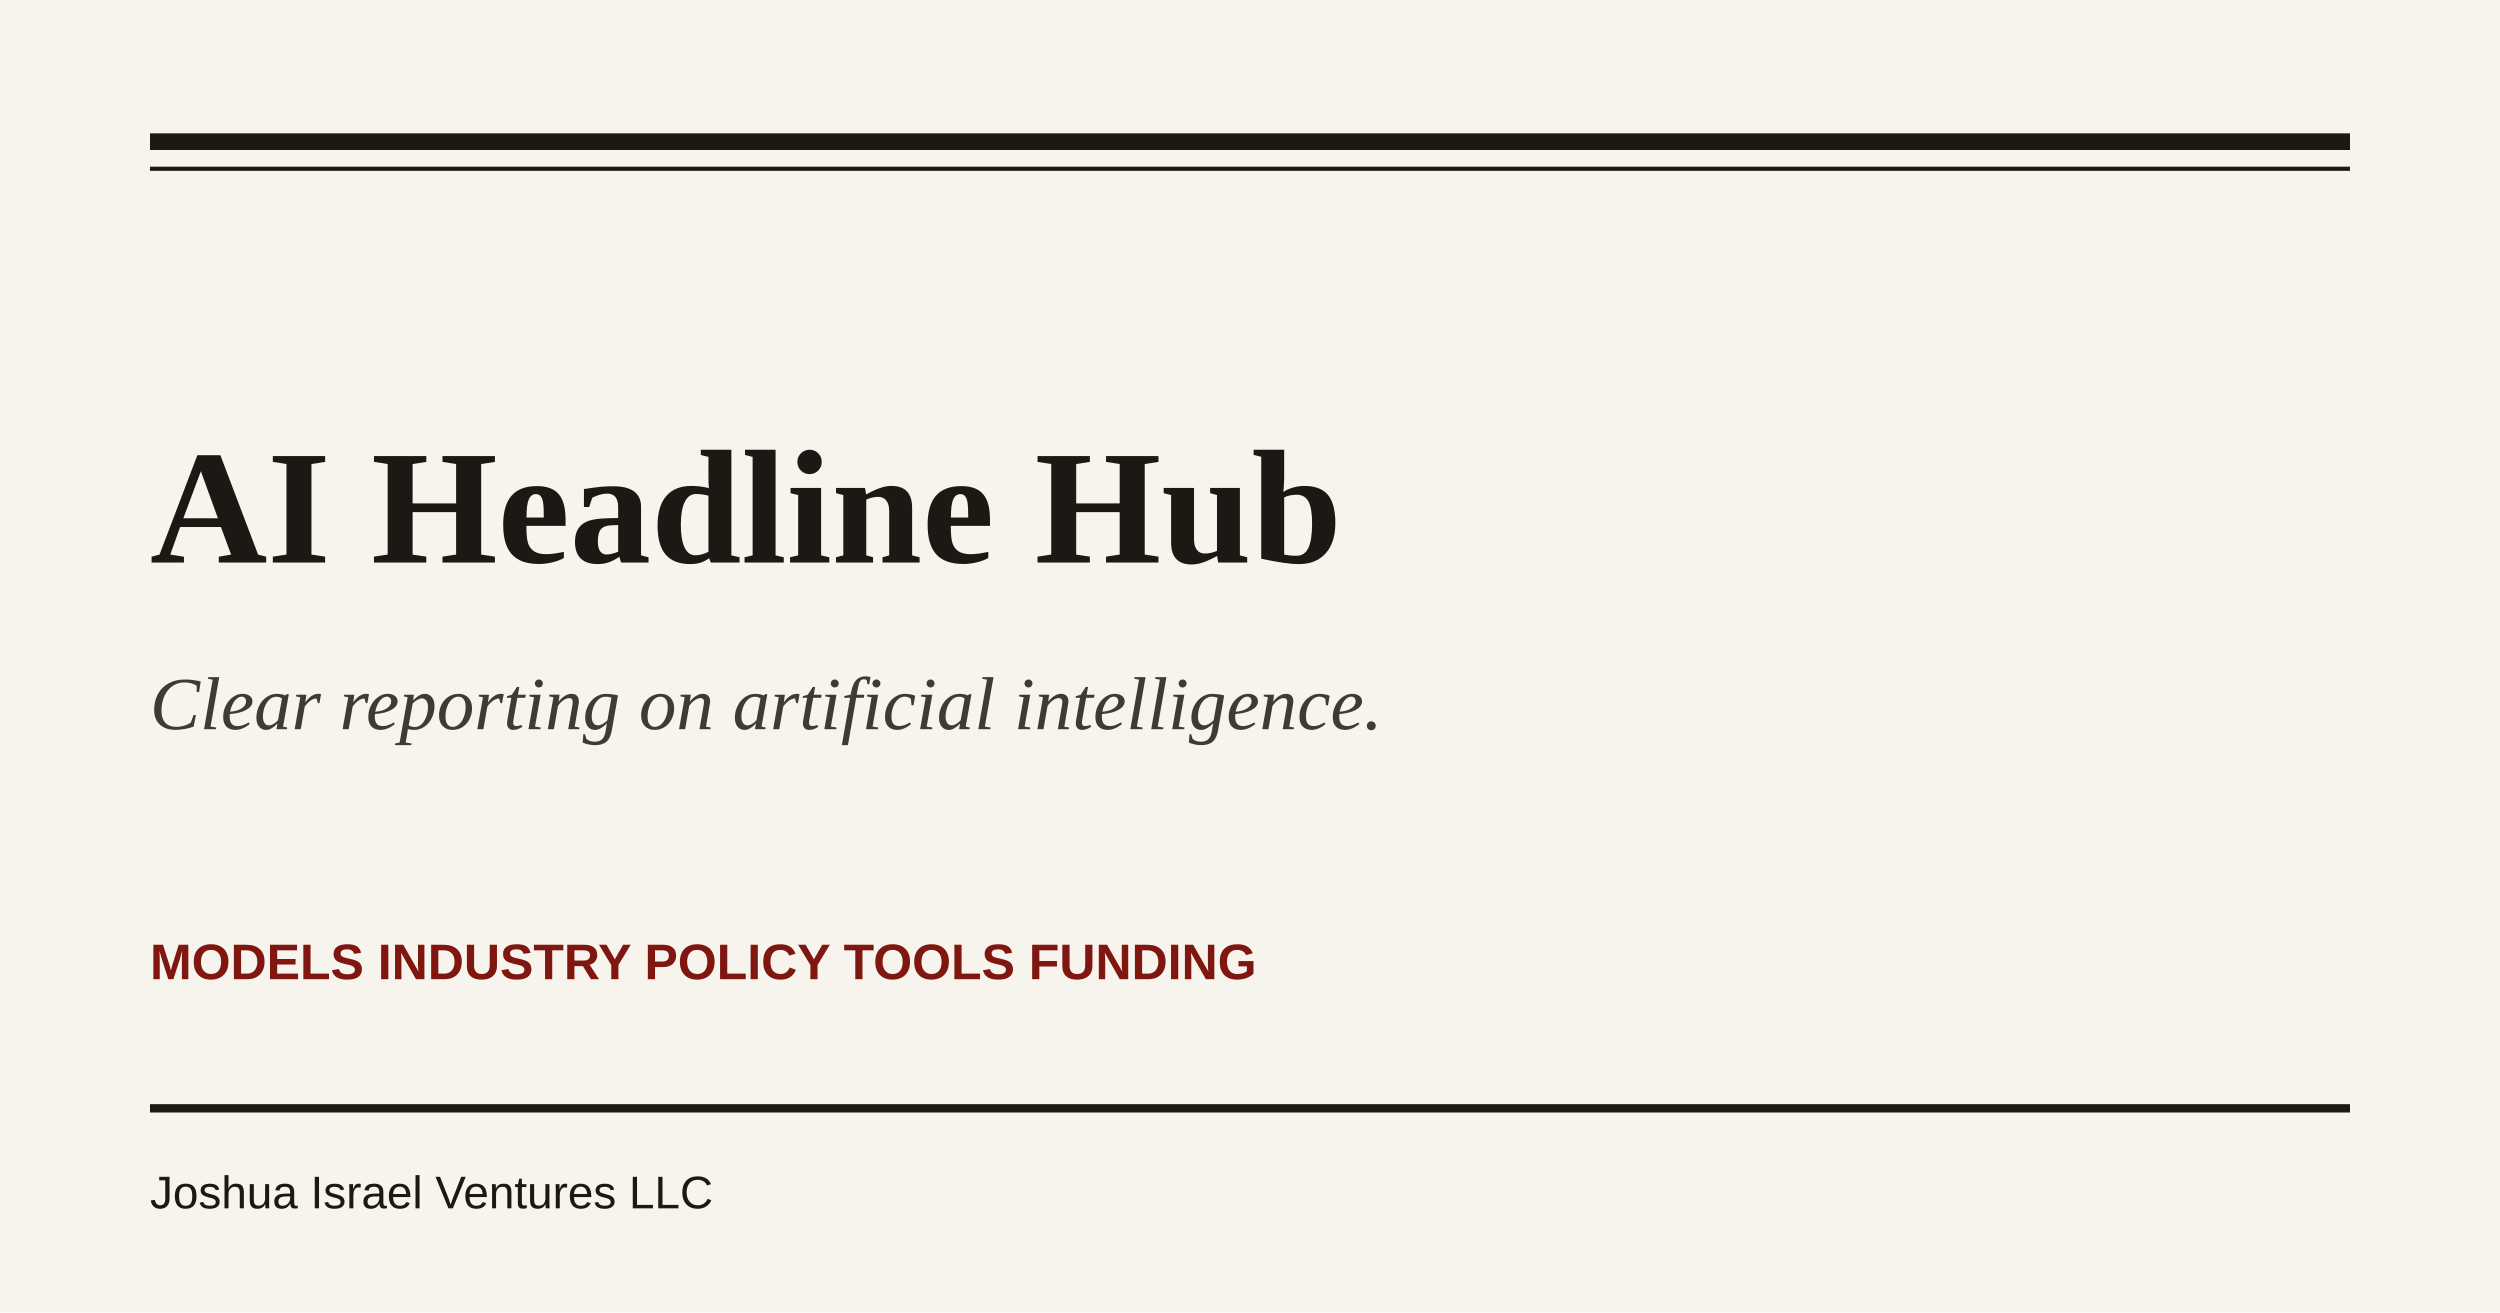
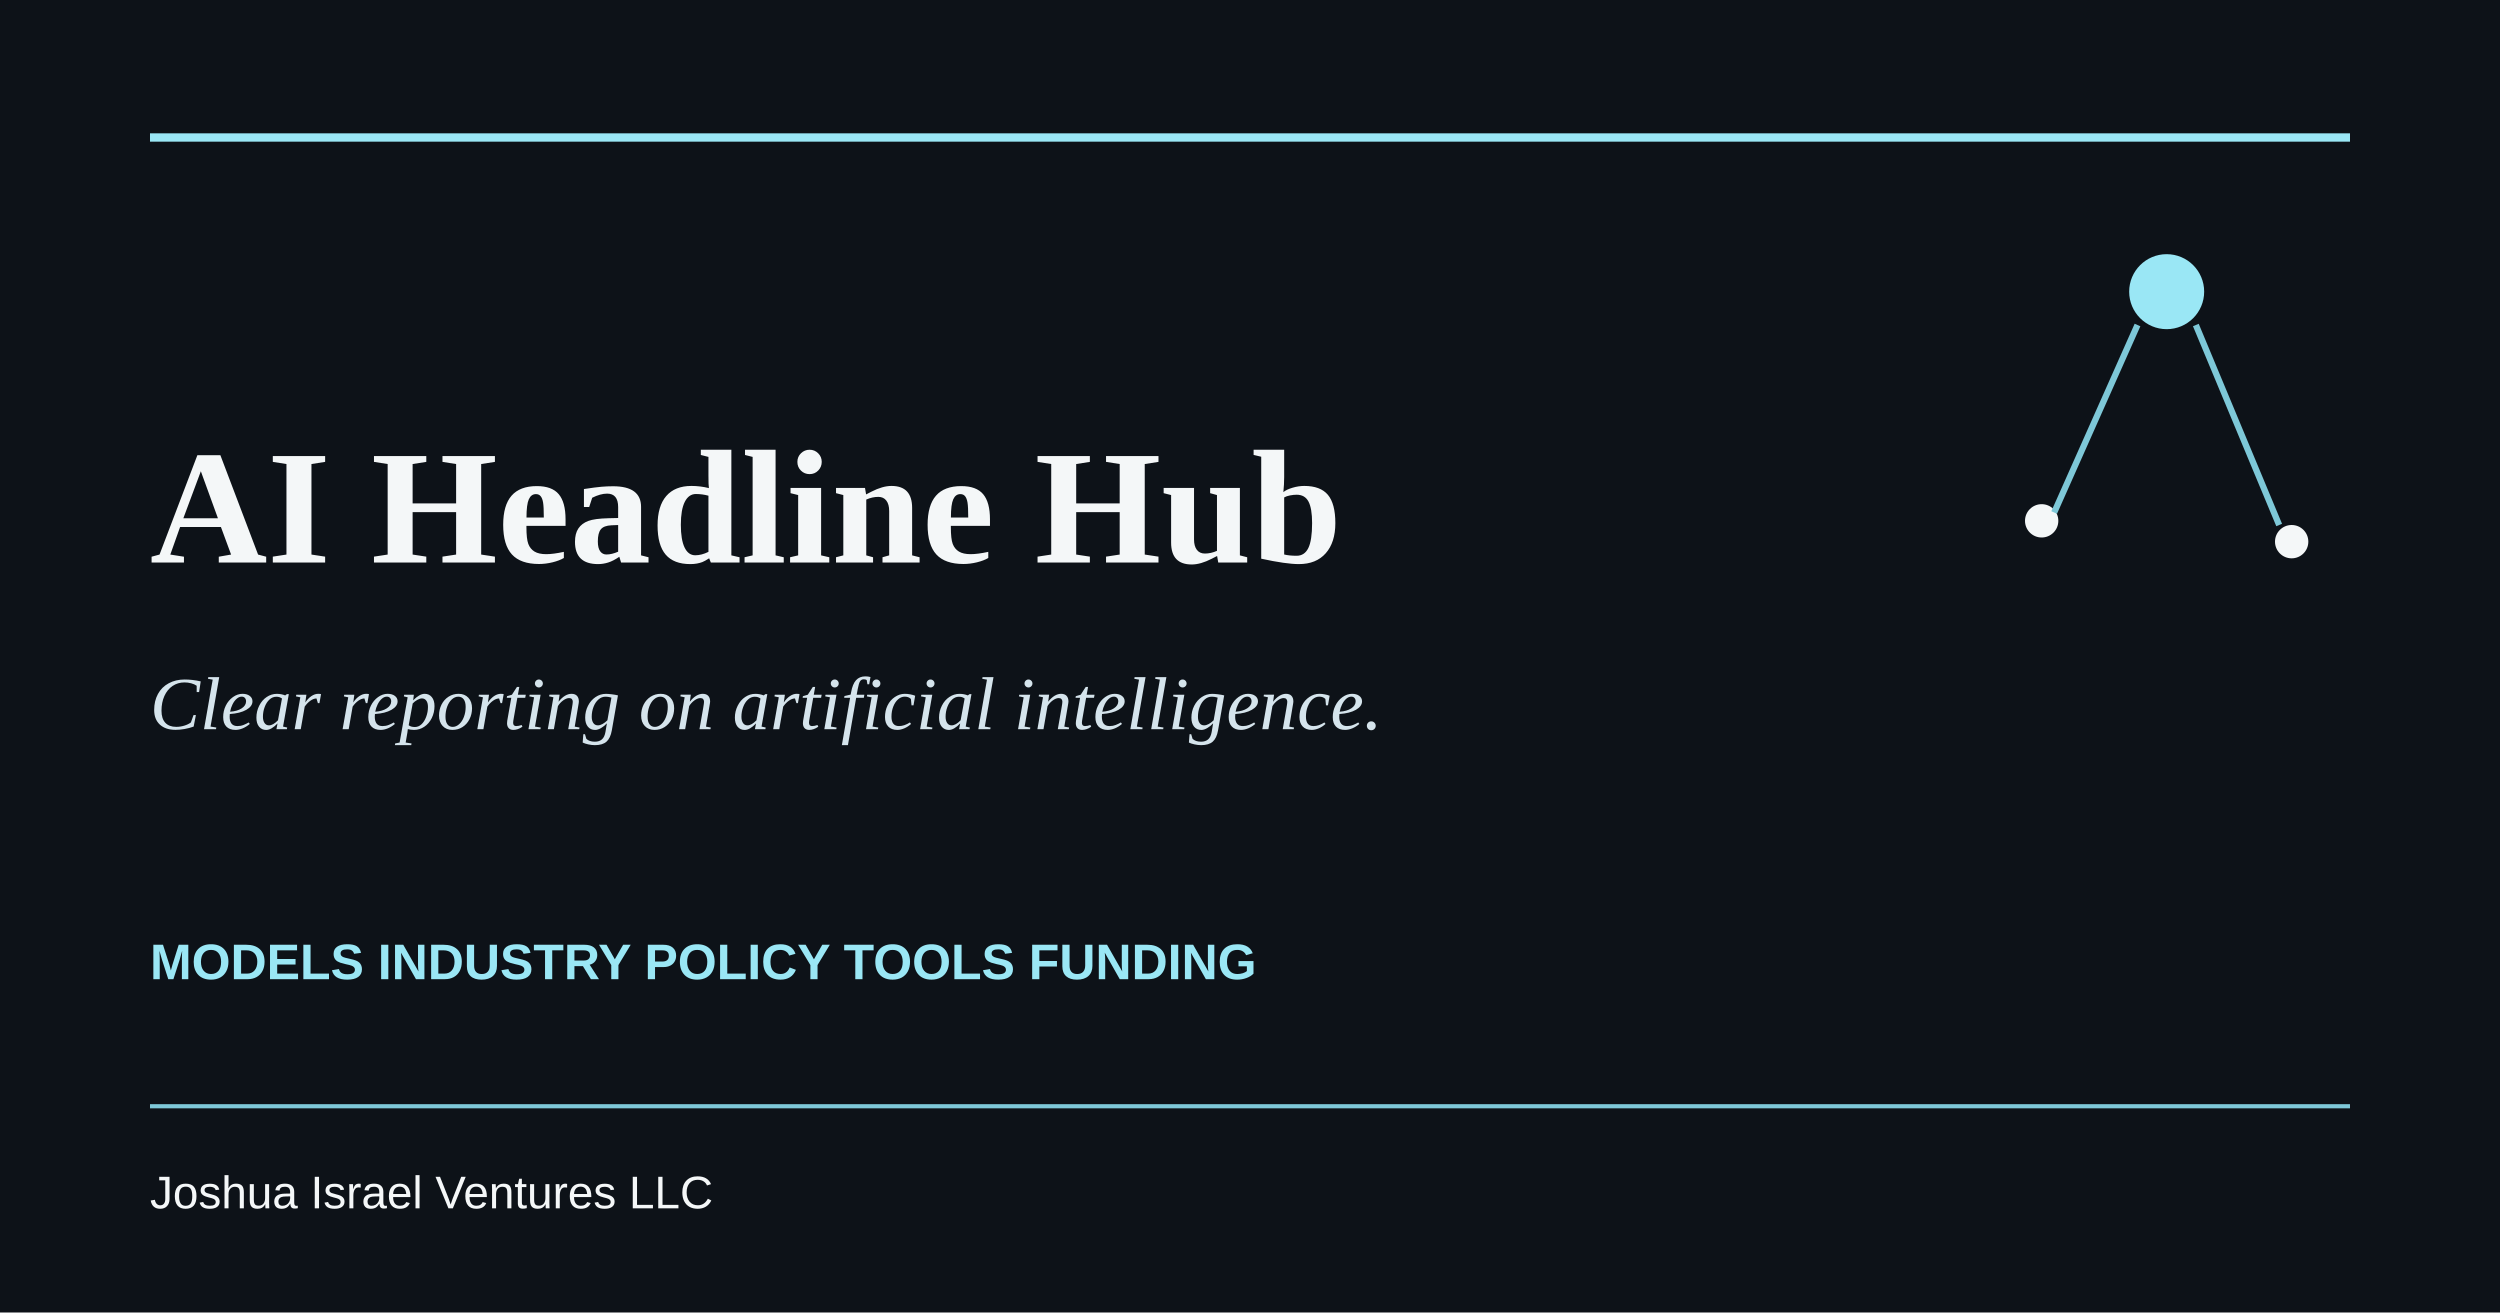
<svg xmlns="http://www.w3.org/2000/svg" width="1200" height="630" viewBox="0 0 1200 630">
-   <rect width="1200" height="630" fill="#f7f4ee" />
-   <rect x="72" y="64" width="1056" height="8" fill="#1c1915" />
-   <rect x="72" y="80" width="1056" height="2" fill="#1c1915" />
-   <text x="72" y="270" fill="#1c1915" font-family="Liberation Serif, DejaVu Serif, Times New Roman, serif" font-size="78" font-weight="700">AI Headline Hub</text>
-   <text x="72" y="350" fill="#3f3a34" font-family="Liberation Serif, DejaVu Serif, Times New Roman, serif" font-size="36" font-style="italic">Clear reporting on artificial intelligence.</text>
-   <text x="72" y="470" fill="#7f160f" font-family="Liberation Sans, DejaVu Sans, sans-serif" font-size="24" font-weight="700">MODELS    INDUSTRY    POLICY    TOOLS    FUNDING</text>
-   <rect x="72" y="530" width="1056" height="4" fill="#1c1915" />
-   <text x="72" y="580" fill="#1c1915" font-family="Liberation Sans, DejaVu Sans, sans-serif" font-size="22">Joshua Israel Ventures LLC</text>
+   <rect width="1200" height="630" fill="#0d1218" />
+   <circle cx="1040" cy="140" r="18" fill="#9ae7f5" />
+   <circle cx="980" cy="250" r="8" fill="#f4f7f8" />
+   <circle cx="1100" cy="260" r="8" fill="#f4f7f8" />
+   <path d="M986 246 1026 156M1094 252 1054 156" stroke="#7ec8d8" stroke-width="3" fill="none" />
+   <rect x="72" y="64" width="1056" height="4" fill="#9ae7f5" />
+   <text x="72" y="270" fill="#f4f7f8" font-family="Liberation Serif, DejaVu Serif, Times New Roman, serif" font-size="78" font-weight="700">AI Headline Hub</text>
+   <text x="72" y="350" fill="#d5e4ec" font-family="Liberation Serif, DejaVu Serif, Times New Roman, serif" font-size="36" font-style="italic">Clear reporting on artificial intelligence.</text>
+   <text x="72" y="470" fill="#9ae7f5" font-family="Liberation Sans, DejaVu Sans, sans-serif" font-size="24" font-weight="700">MODELS    INDUSTRY    POLICY    TOOLS    FUNDING</text>
+   <rect x="72" y="530" width="1056" height="2" fill="#7ec8d8" />
+   <text x="72" y="580" fill="#f4f7f8" font-family="Liberation Sans, DejaVu Sans, sans-serif" font-size="22">Joshua Israel Ventures LLC</text>
</svg>
